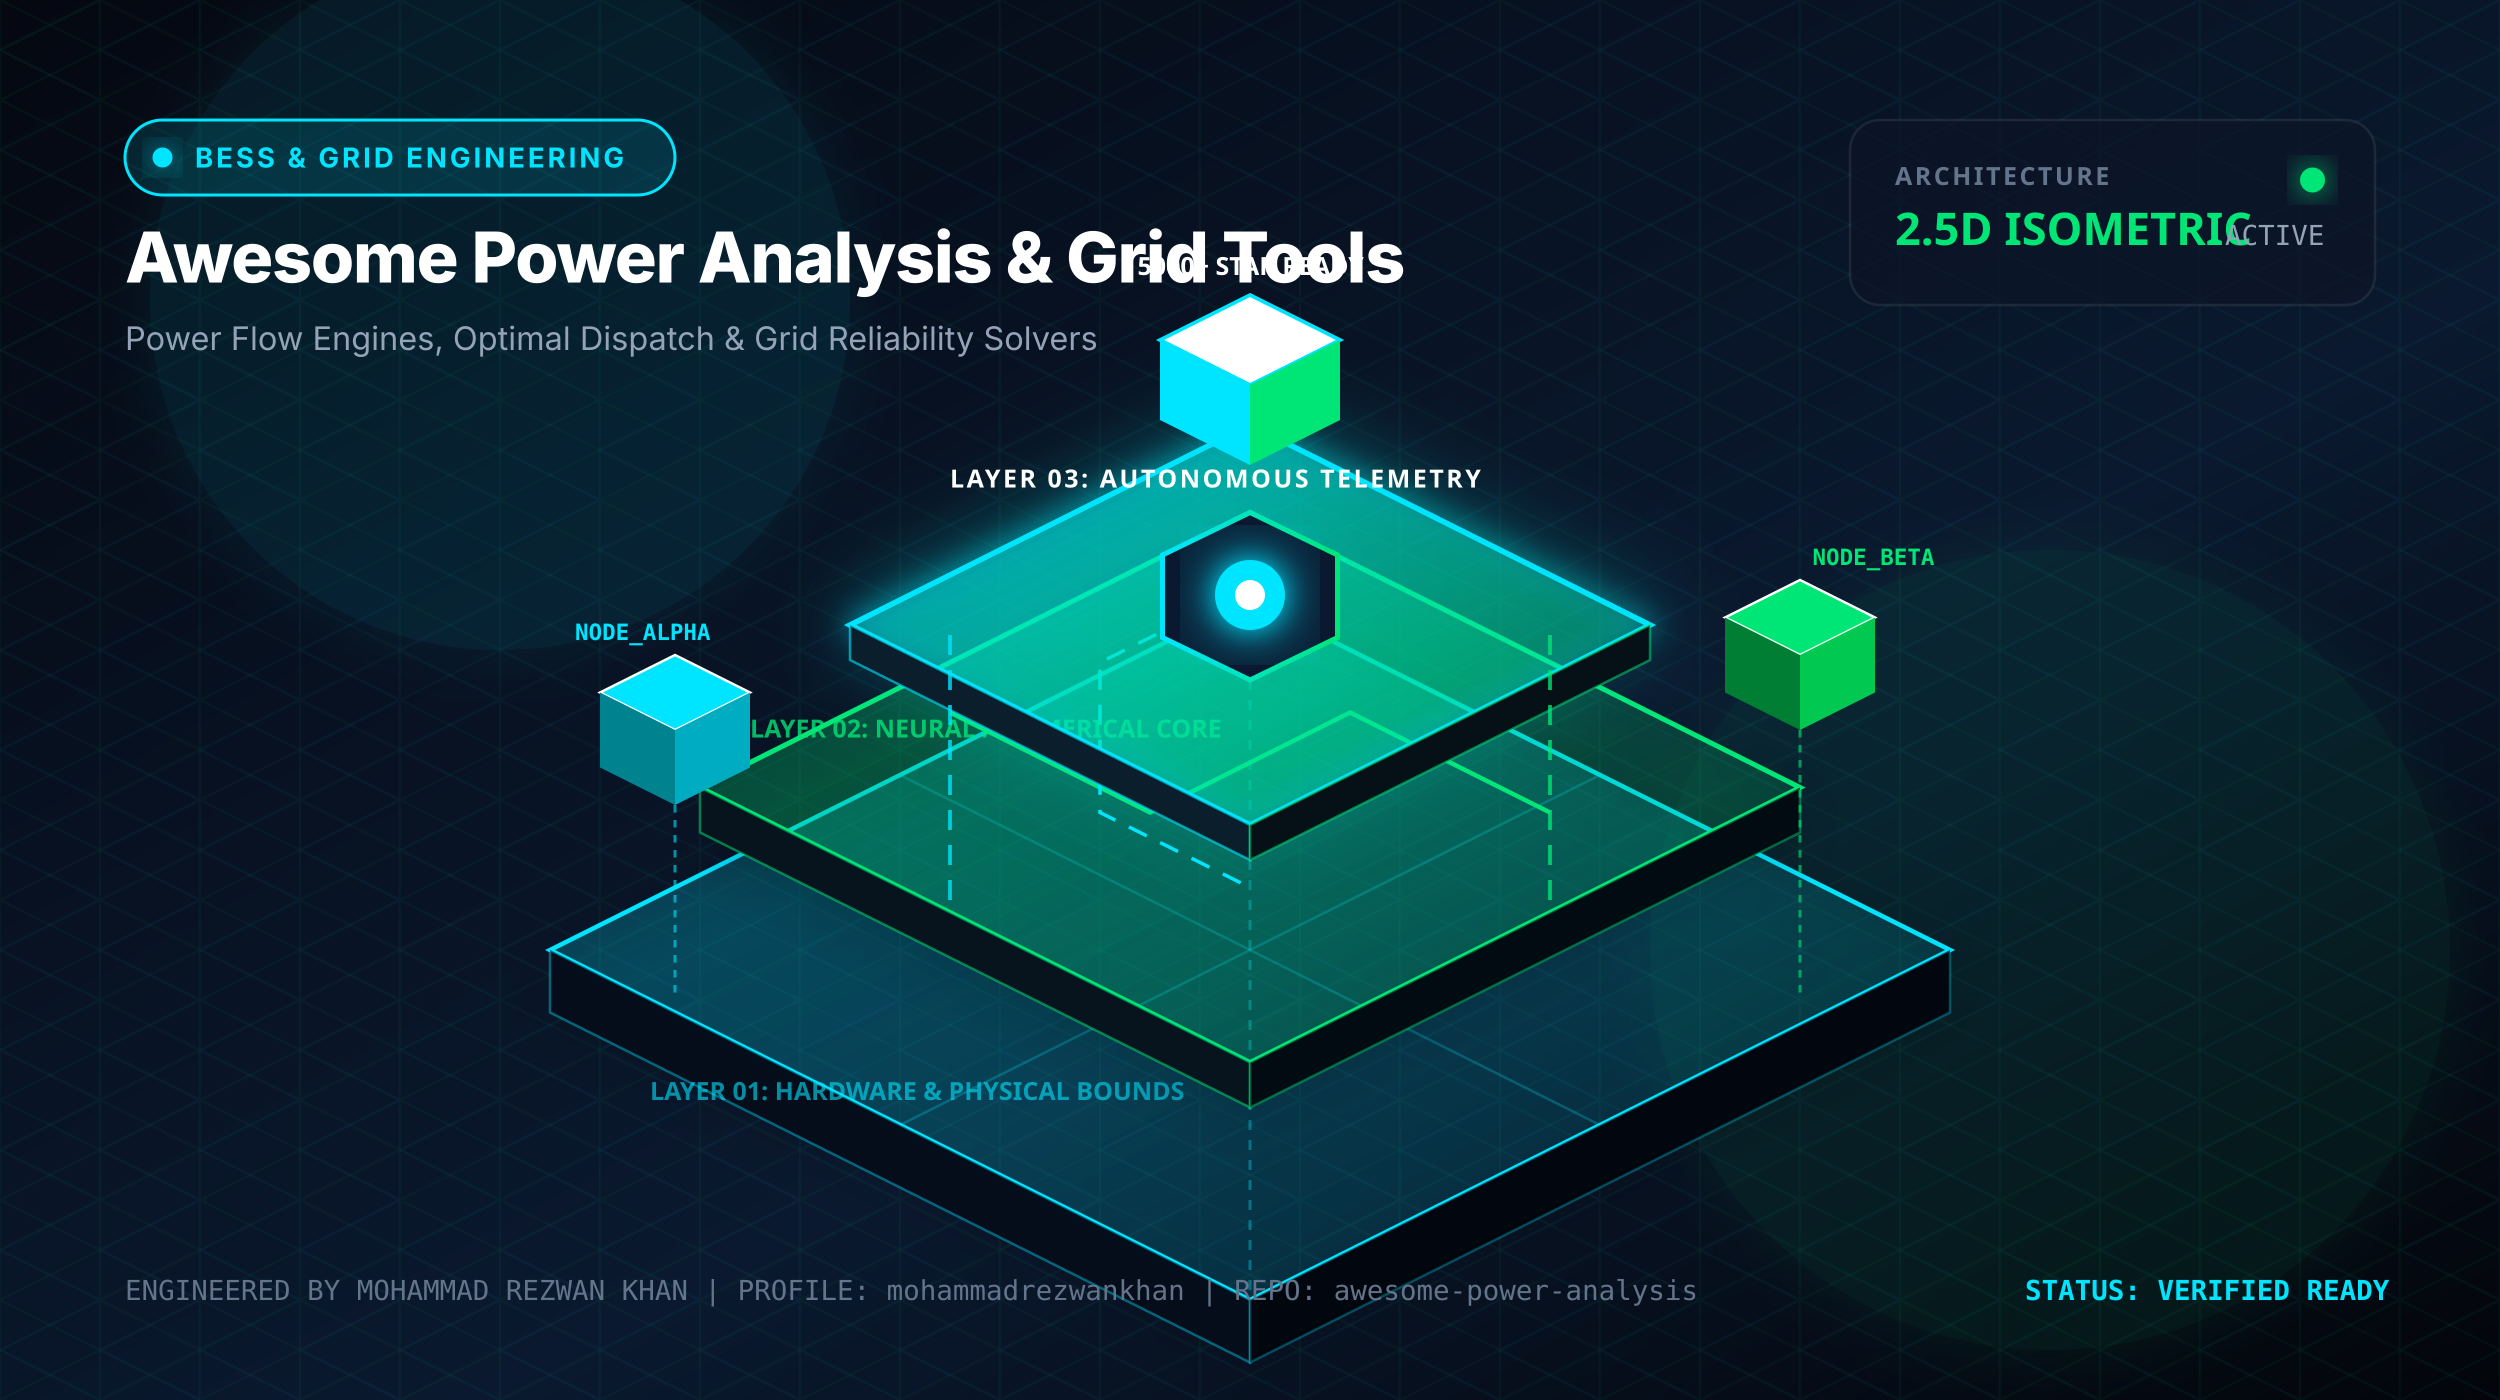
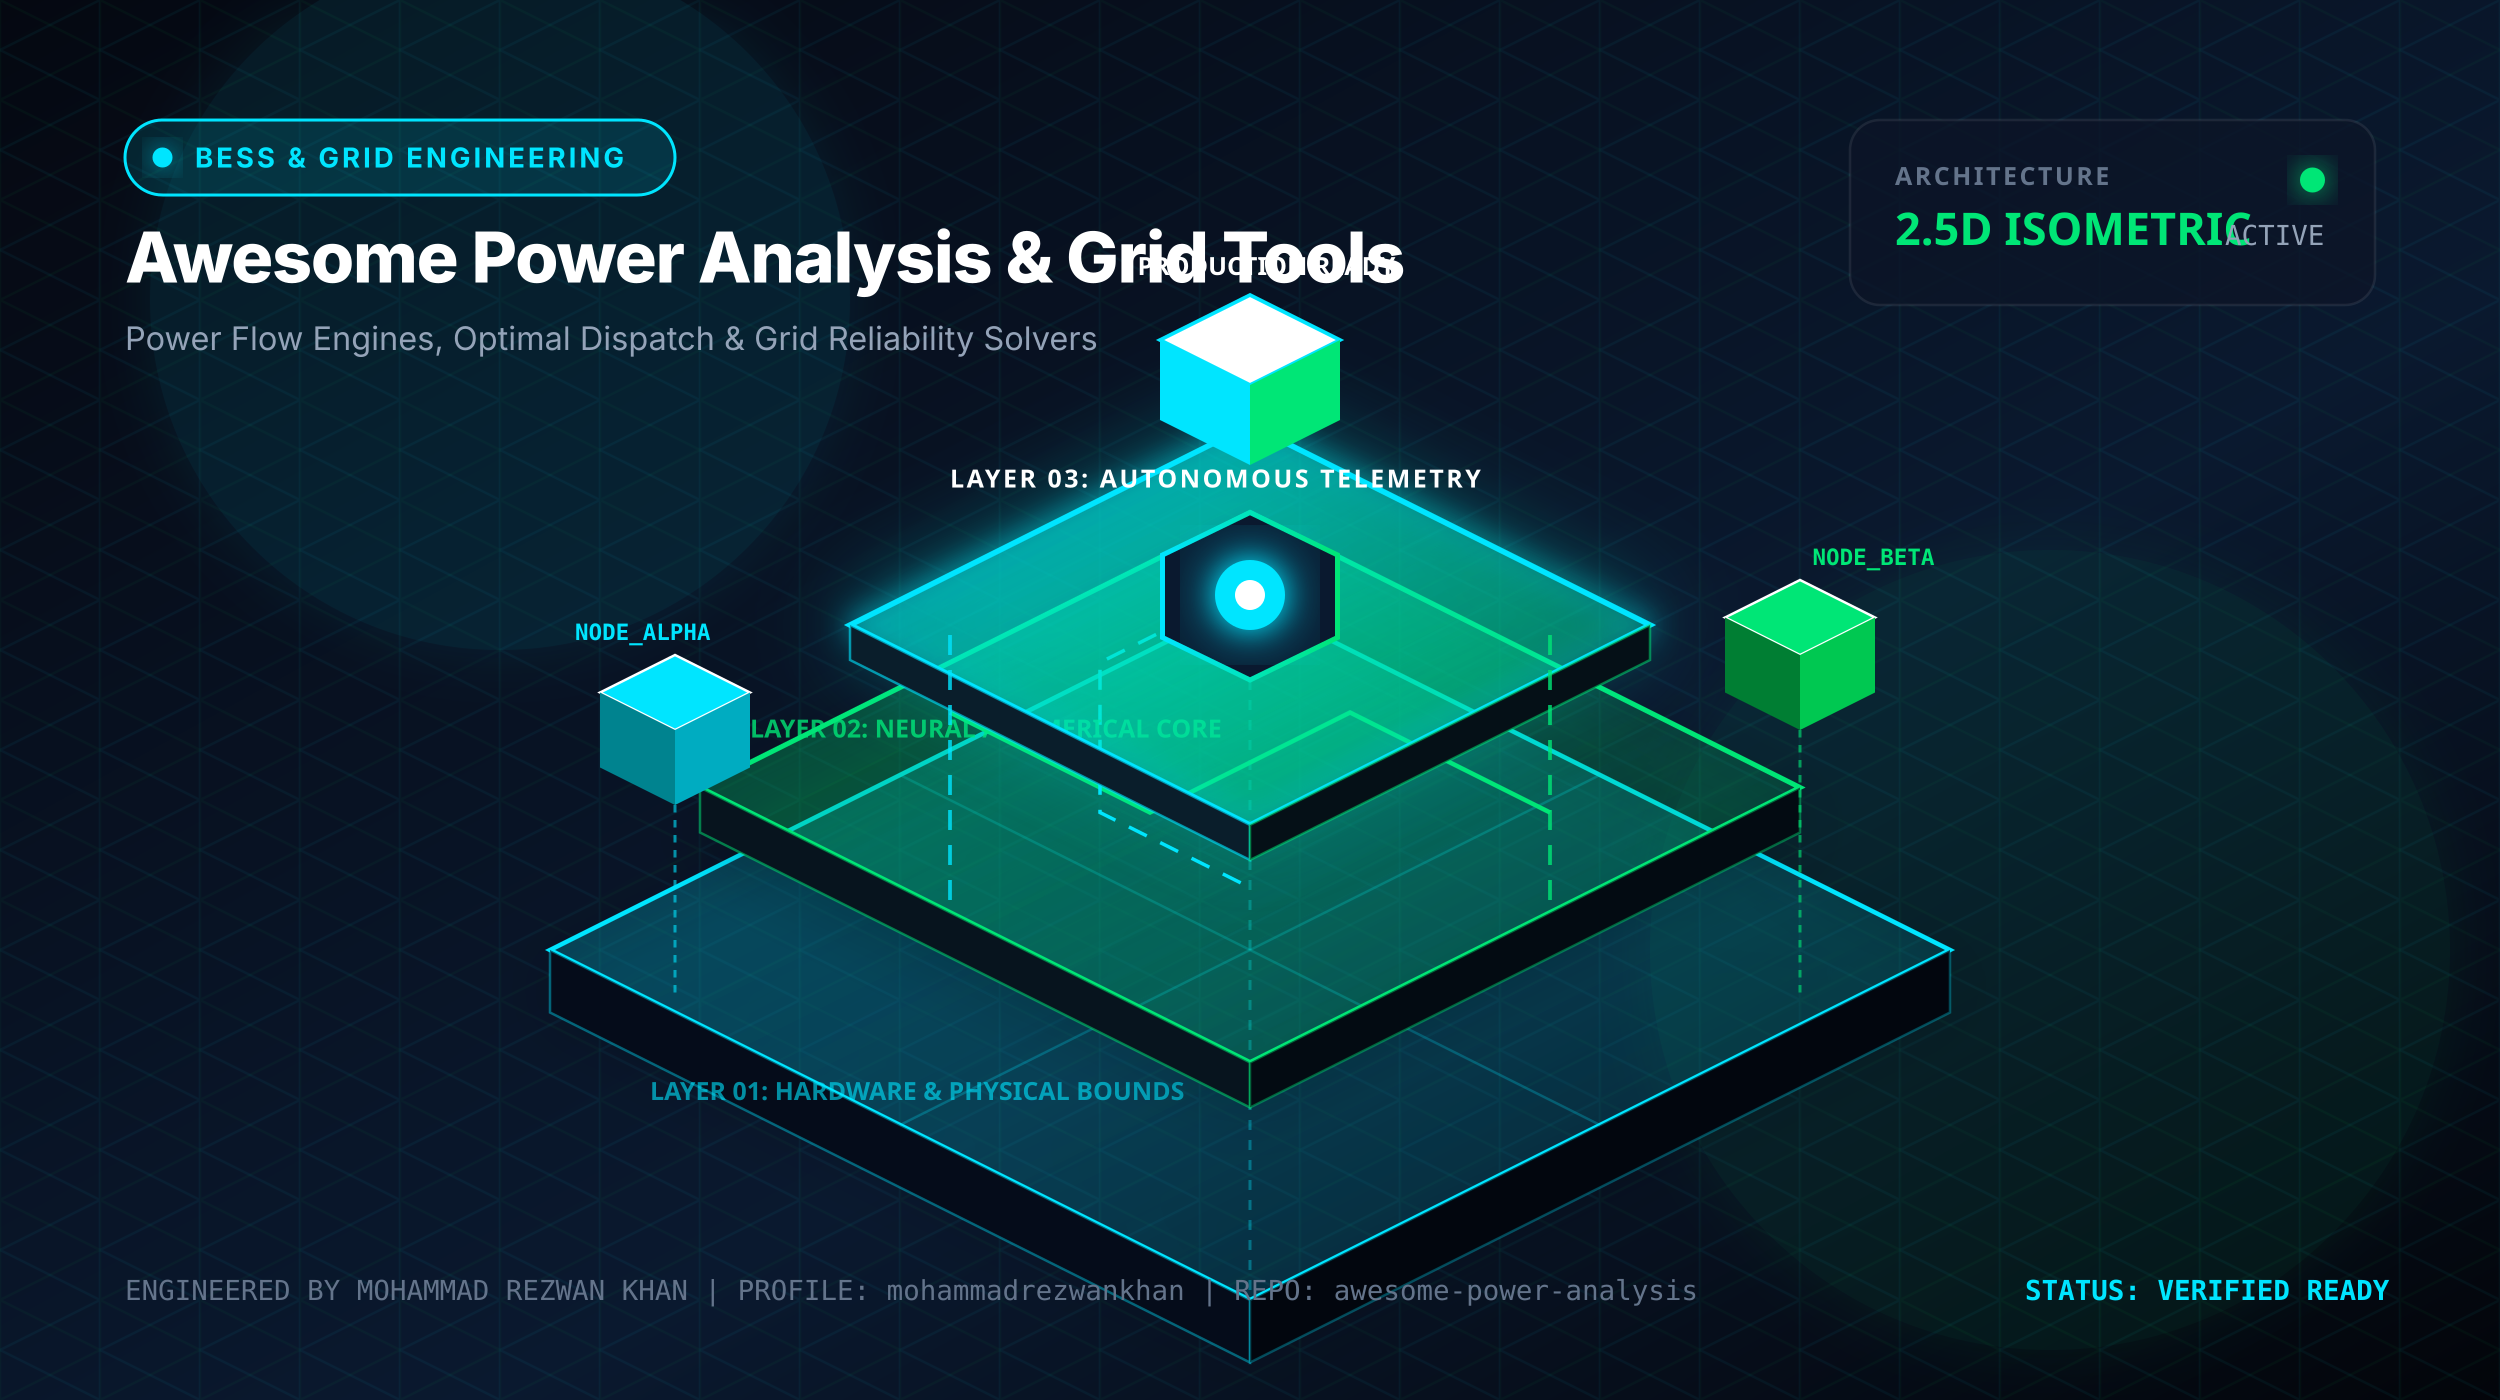
<svg xmlns="http://www.w3.org/2000/svg" viewBox="0 0 1000 560" width="100%" height="100%">
  <defs>
    <linearGradient id="bgGrad" x1="0%" y1="0%" x2="100%" y2="100%">
      <stop offset="0%" stop-color="#050811" />
      <stop offset="60%" stop-color="#0A192F" />
      <stop offset="100%" stop-color="#03050a" />
    </linearGradient>
    <linearGradient id="primaryGrad" x1="0%" y1="0%" x2="100%" y2="0%">
      <stop offset="0%" stop-color="#00E5FF" />
      <stop offset="100%" stop-color="#00E676" />
    </linearGradient>
    <linearGradient id="tier1Grad" x1="0%" y1="0%" x2="100%" y2="100%">
      <stop offset="0%" stop-color="#00E5FF" stop-opacity="0.25" />
      <stop offset="100%" stop-color="#00E5FF" stop-opacity="0.05" />
    </linearGradient>
    <linearGradient id="tier2Grad" x1="0%" y1="0%" x2="100%" y2="100%">
      <stop offset="0%" stop-color="#00E676" stop-opacity="0.30" />
      <stop offset="100%" stop-color="#00E676" stop-opacity="0.08" />
    </linearGradient>
    <linearGradient id="tier3Grad" x1="0%" y1="0%" x2="100%" y2="100%">
      <stop offset="0%" stop-color="#00E5FF" stop-opacity="0.45" />
      <stop offset="100%" stop-color="#00E676" stop-opacity="0.15" />
    </linearGradient>
    <filter id="ambientGlow" x="-30%" y="-30%" width="160%" height="160%">
      <feGaussianBlur stdDeviation="12" result="blur" />
      <feComposite in="SourceGraphic" in2="blur" operator="over" />
    </filter>
    <filter id="intenseGlow" x="-50%" y="-50%" width="200%" height="200%">
      <feGaussianBlur stdDeviation="6" result="blur1" />
      <feGaussianBlur stdDeviation="18" result="blur2" />
      <feMerge>
        <feMergeNode in="blur2" />
        <feMergeNode in="blur1" />
        <feMergeNode in="SourceGraphic" />
      </feMerge>
    </filter>
    <filter id="dropShadow" x="-20%" y="-20%" width="140%" height="140%">
      <feDropShadow dx="0" dy="16" stdDeviation="14" flood-color="#000000" flood-opacity="0.75" />
    </filter>
    <pattern id="isoGrid" width="40" height="40" patternUnits="userSpaceOnUse">
      <path d="M 40 0 L 0 20 L 40 40 Z" fill="none" stroke="#00E5FF" stroke-opacity="0.05" stroke-width="1" />
      <path d="M 0 0 L 40 20 L 0 40 Z" fill="none" stroke="#00E676" stroke-opacity="0.04" stroke-width="1" />
    </pattern>
  </defs>
  <style>
    @keyframes float1 {
      0%, 100% { transform: translateY(0px) rotate(0deg); }
      50% { transform: translateY(-12px) rotate(0.5deg); }
    }
    @keyframes float2 {
      0%, 100% { transform: translateY(0px); }
      50% { transform: translateY(-16px); }
    }
    @keyframes pulseGlow {
      0%, 100% { opacity: 0.45; filter: drop-shadow(0 0 4px #00E5FF); }
      50% { opacity: 0.95; filter: drop-shadow(0 0 16px #00E5FF); }
    }
    @keyframes streamFlow {
      0% { stroke-dashoffset: 120; }
      100% { stroke-dashoffset: 0; }
    }
    .floating-tier { animation: float1 7s ease-in-out infinite; }
    .floating-node { animation: float2 5s ease-in-out infinite; }
    .pulsing-circuit { animation: pulseGlow 3.5s ease-in-out infinite; }
    .data-stream { stroke-dasharray: 8 6; animation: streamFlow 2.5s linear infinite; }
  </style>
  <rect width="1000" height="560" fill="url(#bgGrad)" />
  <rect width="1000" height="560" fill="url(#isoGrid)" />
  <circle cx="200" cy="120" r="140" fill="#00E5FF" opacity="0.08" filter="url(#ambientGlow)" />
  <circle cx="820" cy="380" r="160" fill="#00E676" opacity="0.07" filter="url(#ambientGlow)" />
  <g transform="translate(50, 48)">
    <rect x="0" y="0" width="220" height="30" rx="15" fill="#00E5FF" fill-opacity="0.12" stroke="#00E5FF" stroke-width="1.2" />
    <circle cx="15" cy="15" r="4" fill="#00E5FF" filter="url(#intenseGlow)" />
    <text x="28" y="19" fill="#00E5FF" font-family="system-ui, -apple-system, sans-serif" font-size="11" font-weight="700" letter-spacing="1.2">BESS &amp; GRID ENGINEERING</text>
    <text x="0" y="65" fill="#FFFFFF" font-family="system-ui, -apple-system, sans-serif" font-size="28" font-weight="800" letter-spacing="-0.5">Awesome Power Analysis &amp; Grid Tools</text>
    <text x="0" y="92" fill="#94A3B8" font-family="system-ui, -apple-system, sans-serif" font-size="13" font-weight="400">Power Flow Engines, Optimal Dispatch &amp; Grid Reliability Solvers</text>
  </g>
  <g transform="translate(740, 48)">
    <rect x="0" y="0" width="210" height="74" rx="12" fill="#0D1527" fill-opacity="0.75" stroke="rgba(255,255,255,0.08)" stroke-width="1" />
    <text x="18" y="26" fill="#64748B" font-family="system-ui, sans-serif" font-size="10" font-weight="600" letter-spacing="1">ARCHITECTURE</text>
    <text x="18" y="50" fill="#00E676" font-family="system-ui, sans-serif" font-size="18" font-weight="700">2.5D ISOMETRIC</text>
    <circle cx="185" cy="24" r="5" fill="#00E676" filter="url(#intenseGlow)" />
    <text x="150" y="50" fill="#94A3B8" font-family="monospace" font-size="11">ACTIVE</text>
  </g>
  <g transform="translate(500, 340)">
    <g class="floating-tier" style="animation-delay: 0s;">
      <polygon points="0,-100 280,40 0,180 -280,40" fill="url(#tier1Grad)" stroke="#00E5FF" stroke-width="1.8" filter="url(#dropShadow)" />
      <polygon points="-280,40 0,180 0,205 -280,65" fill="#050C1A" stroke="#00E5FF" stroke-opacity="0.4" stroke-width="1" />
      <polygon points="0,180 280,40 280,65 0,205" fill="#02060E" stroke="#00E5FF" stroke-opacity="0.3" stroke-width="1" />
      <line x1="-140" y1="-30" x2="140" y2="110" stroke="#00E5FF" stroke-opacity="0.25" stroke-width="1" />
      <line x1="140" y1="-30" x2="-140" y2="110" stroke="#00E5FF" stroke-opacity="0.25" stroke-width="1" />
      <line x1="0" y1="-100" x2="0" y2="180" stroke="#00E5FF" stroke-opacity="0.35" stroke-width="1.2" stroke-dasharray="4 4" />
      <text x="-240" y="100" fill="#00E5FF" opacity="0.6" font-family="system-ui, sans-serif" font-size="10" font-weight="700">LAYER 01: HARDWARE &amp; PHYSICAL BOUNDS</text>
    </g>
    <g class="floating-tier" style="animation-delay: -1.8s; transform: translateY(-55px);">
      <polygon points="0,-80 220,30 0,140 -220,30" fill="url(#tier2Grad)" stroke="#00E676" stroke-width="2" filter="url(#dropShadow)" />
      <polygon points="-220,30 0,140 0,158 -220,48" fill="#07141E" stroke="#00E676" stroke-opacity="0.5" stroke-width="1" />
      <polygon points="0,140 220,30 220,48 0,158" fill="#030B12" stroke="#00E676" stroke-opacity="0.4" stroke-width="1" />
      <polyline points="-120,0 -40,40 40,0 120,40" fill="none" stroke="#00E676" stroke-width="1.8" class="pulsing-circuit" />
      <polyline points="0,-50 -60,-20 -60,40 0,70" fill="none" stroke="#00E5FF" stroke-width="1.4" class="data-stream" />
      <text x="-200" y="10" fill="#00E676" opacity="0.8" font-family="system-ui, sans-serif" font-size="10" font-weight="700">LAYER 02: NEURAL / NUMERICAL CORE</text>
    </g>
    <g class="floating-tier" style="animation-delay: -3.6s; transform: translateY(-110px);">
      <polygon points="0,-60 160,20 0,100 -160,20" fill="url(#tier3Grad)" stroke="#00E5FF" stroke-width="2.2" filter="url(#intenseGlow)" />
      <polygon points="-160,20 0,100 0,114 -160,34" fill="#0A1E2B" stroke="#00E5FF" stroke-opacity="0.6" stroke-width="1" />
      <polygon points="0,100 160,20 160,34 0,114" fill="#051017" stroke="#00E676" stroke-opacity="0.5" stroke-width="1" />
      <polygon points="0,-25 35,-8 35,25 0,42 -35,25 -35,-8" fill="#0A192F" stroke="url(#primaryGrad)" stroke-width="2" />
      <circle cx="0" cy="8" r="14" fill="#00E5FF" filter="url(#intenseGlow)" class="pulsing-circuit" />
      <circle cx="0" cy="8" r="6" fill="#FFFFFF" />
      <text x="-120" y="-35" fill="#FFFFFF" font-family="system-ui, sans-serif" font-size="10" font-weight="800" letter-spacing="1">LAYER 03: AUTONOMOUS TELEMETRY</text>
    </g>
    <g class="floating-node" style="animation-delay: -0.5s; transform: translate(-230px, -60px);">
      <polygon points="0,-18 30,-3 0,12 -30,-3" fill="#00E5FF" stroke="#FFFFFF" stroke-width="1" />
      <polygon points="-30,-3 0,12 0,42 -30,27" fill="#00838F" />
      <polygon points="0,12 30,-3 30,27 0,42" fill="#00ACC1" />
      <line x1="0" y1="42" x2="0" y2="120" stroke="#00E5FF" stroke-width="1.2" stroke-dasharray="3 3" opacity="0.6" />
      <text x="-40" y="-24" fill="#00E5FF" font-family="monospace" font-size="9" font-weight="700">NODE_ALPHA</text>
    </g>
    <g class="floating-node" style="animation-delay: -2.3s; transform: translate(220px, -90px);">
      <polygon points="0,-18 30,-3 0,12 -30,-3" fill="#00E676" stroke="#FFFFFF" stroke-width="1" />
      <polygon points="-30,-3 0,12 0,42 -30,27" fill="#007E33" />
      <polygon points="0,12 30,-3 30,27 0,42" fill="#00C851" />
      <line x1="0" y1="42" x2="0" y2="150" stroke="#00E676" stroke-width="1.2" stroke-dasharray="3 3" opacity="0.6" />
      <text x="5" y="-24" fill="#00E676" font-family="monospace" font-size="9" font-weight="700">NODE_BETA</text>
    </g>
    <g class="floating-node" style="animation-delay: -3.8s; transform: translate(0px, -200px);">
      <polygon points="0,-22 36,-4 0,14 -36,-4" fill="#FFFFFF" stroke="#00E5FF" stroke-width="1.5" />
      <polygon points="-36,-4 0,14 0,46 -36,28" fill="#00E5FF" />
      <polygon points="0,14 36,-4 36,28 0,46" fill="#00E676" />
      <line x1="0" y1="46" x2="0" y2="90" stroke="url(#primaryGrad)" stroke-width="2" class="pulsing-circuit" />
-       <text x="-45" y="-30" fill="#FFFFFF" font-family="system-ui, sans-serif" font-size="10" font-weight="800">5000+ STAR READY</text>
+       <text x="-45" y="-30" fill="#FFFFFF" font-family="system-ui, sans-serif" font-size="10" font-weight="800">PRODUCTION READY</text>
    </g>
    <line x1="-120" y1="20" x2="-120" y2="-90" stroke="#00E5FF" stroke-width="1.5" class="data-stream" opacity="0.8" />
    <line x1="120" y1="20" x2="120" y2="-90" stroke="#00E676" stroke-width="1.5" class="data-stream" opacity="0.8" />
  </g>
  <g transform="translate(50, 520)">
    <text x="0" y="0" fill="#64748B" font-family="monospace" font-size="11">ENGINEERED BY MOHAMMAD REZWAN KHAN | PROFILE: mohammadrezwankhan | REPO: awesome-power-analysis</text>
    <text x="760" y="0" fill="#00E5FF" font-family="monospace" font-size="11" font-weight="700">STATUS: VERIFIED READY</text>
  </g>
</svg>
